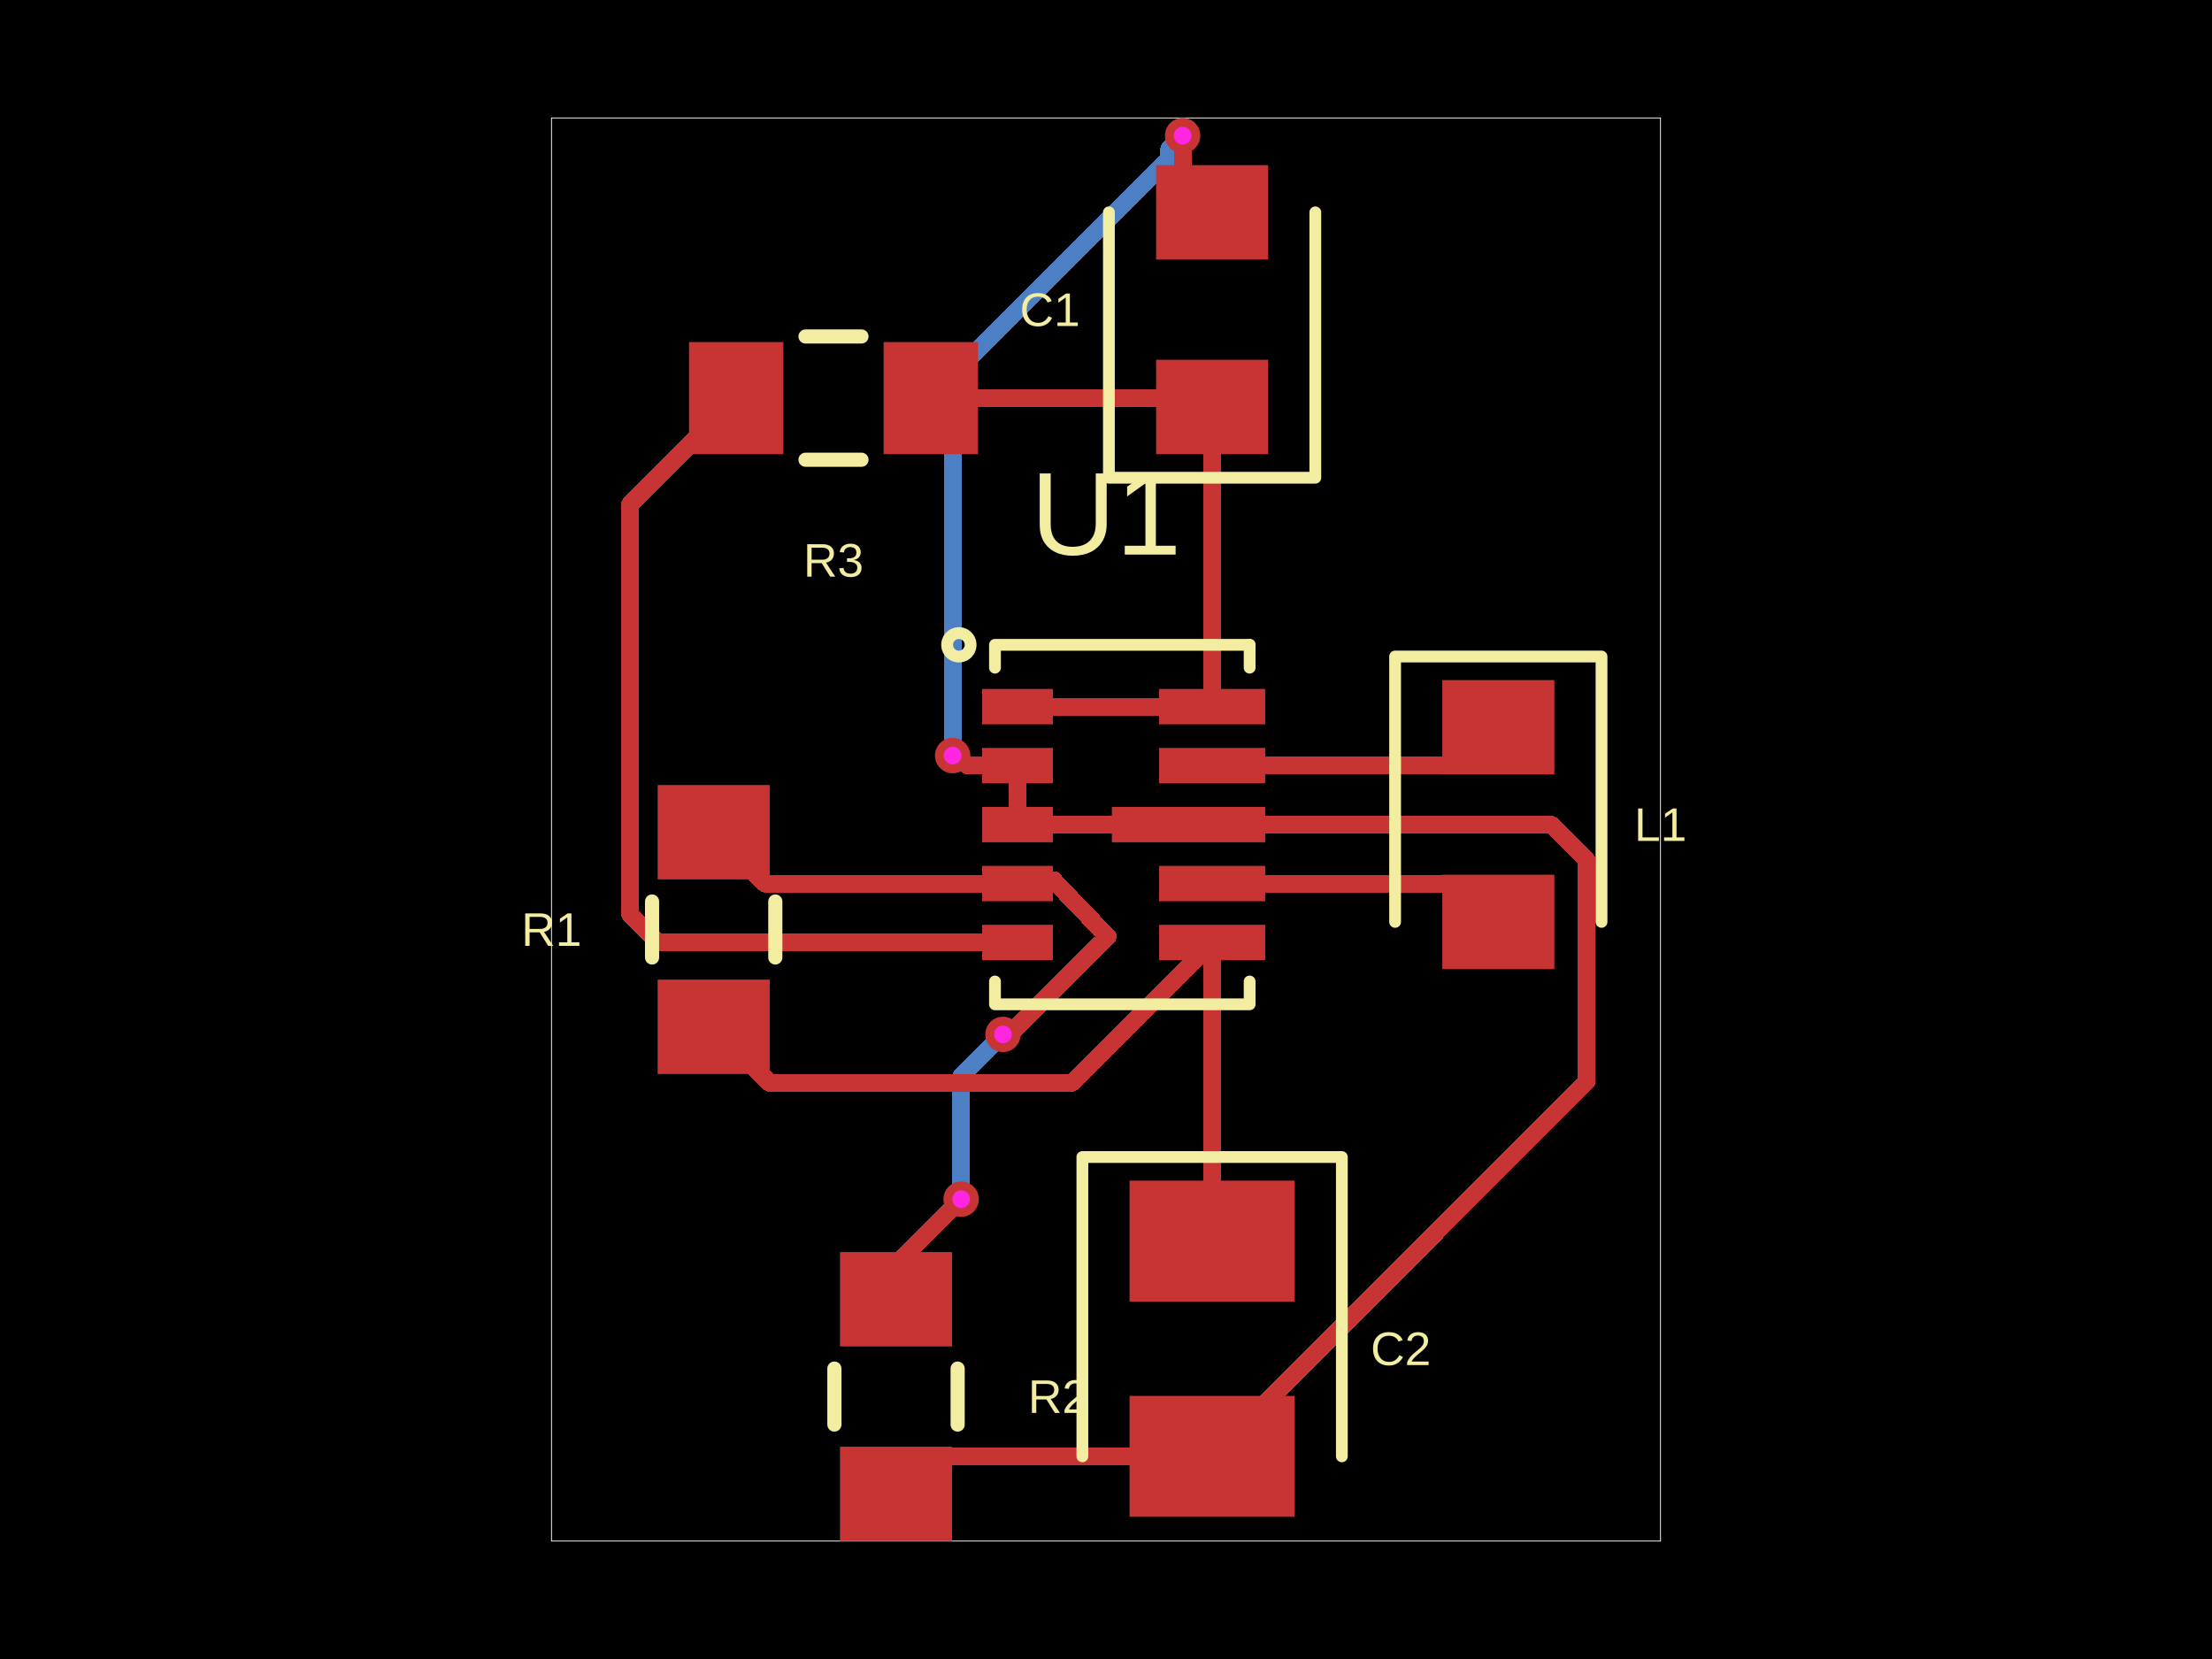
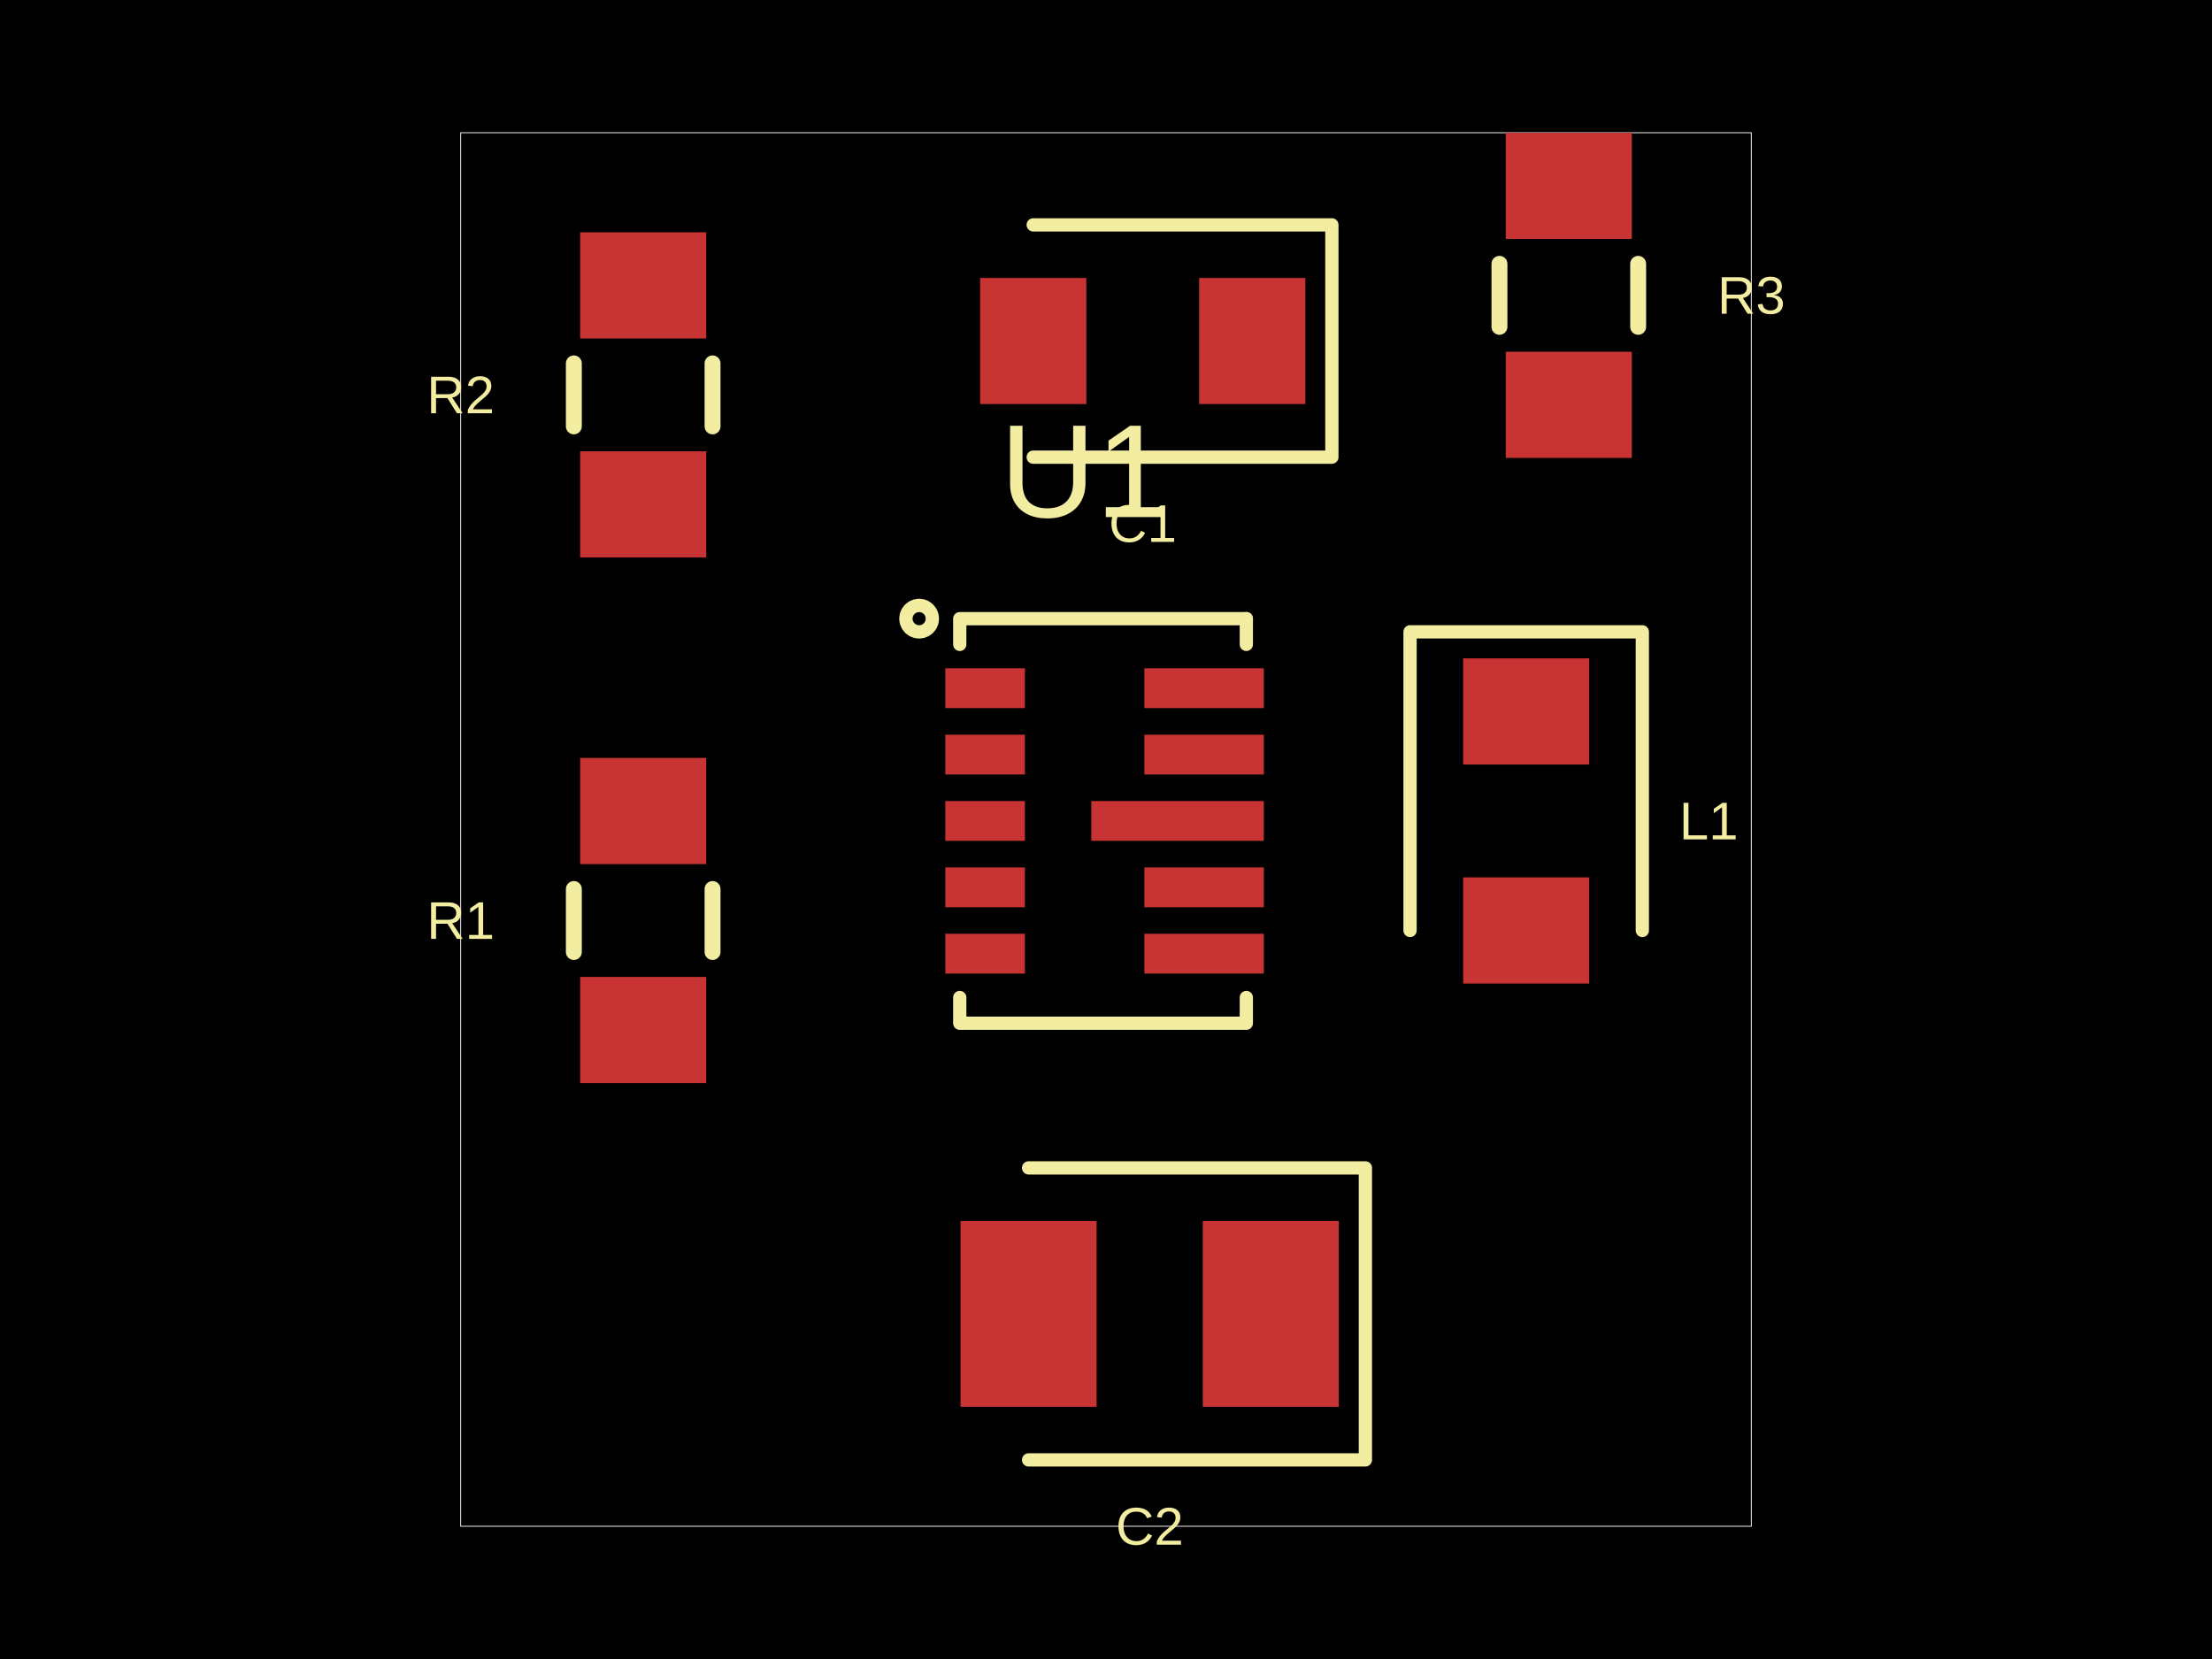
<svg xmlns="http://www.w3.org/2000/svg" width="800" height="600">
  <style />
  <rect class="boundary" x="0" y="0" fill="#000" width="800" height="600" data-type="pcb_background" data-pcb-layer="global" />
-   <rect class="pcb-boundary" fill="none" stroke="#fff" stroke-width="0.3" x="199.459" y="42.657" width="401.082" height="514.685" data-type="pcb_boundary" data-pcb-layer="global" />
-   <path class="pcb-trace" stroke="rgb(77, 127, 196)" fill="none" d="M 344.534 273.263 L 344.534 135.645" stroke-width="6.399" stroke-linecap="round" stroke-linejoin="round" shape-rendering="crispEdges" data-type="pcb_trace" data-pcb-layer="bottom" />
-   <path class="pcb-trace" stroke="rgb(77, 127, 196)" fill="none" d="M 344.534 135.645 L 422.828 57.351" stroke-width="6.399" stroke-linecap="round" stroke-linejoin="round" shape-rendering="crispEdges" data-type="pcb_trace" data-pcb-layer="bottom" />
-   <path class="pcb-trace" stroke="rgb(77, 127, 196)" fill="none" d="M 422.828 57.351 L 422.828 53.943" stroke-width="6.399" stroke-linecap="round" stroke-linejoin="round" shape-rendering="crispEdges" data-type="pcb_trace" data-pcb-layer="bottom" />
-   <path class="pcb-trace" stroke="rgb(77, 127, 196)" fill="none" d="M 422.828 53.943 L 427.716 49.056" stroke-width="6.399" stroke-linecap="round" stroke-linejoin="round" shape-rendering="crispEdges" data-type="pcb_trace" data-pcb-layer="bottom" />
-   <path class="pcb-trace" stroke="rgb(77, 127, 196)" fill="none" d="M 362.748 374.105 L 361.353 375.501" stroke-width="6.399" stroke-linecap="round" stroke-linejoin="round" shape-rendering="crispEdges" data-type="pcb_trace" data-pcb-layer="bottom" />
-   <path class="pcb-trace" stroke="rgb(77, 127, 196)" fill="none" d="M 361.353 375.501 L 347.605 389.249" stroke-width="6.399" stroke-linecap="round" stroke-linejoin="round" shape-rendering="crispEdges" data-type="pcb_trace" data-pcb-layer="bottom" />
-   <path class="pcb-trace" stroke="rgb(77, 127, 196)" fill="none" d="M 347.605 389.249 L 347.605 433.698" stroke-width="6.399" stroke-linecap="round" stroke-linejoin="round" shape-rendering="crispEdges" data-type="pcb_trace" data-pcb-layer="bottom" />
-   <rect class="pcb-pad" fill="rgb(200, 52, 52)" x="419.182" y="249.162" width="38.392" height="12.797" data-type="pcb_smtpad" data-pcb-layer="top" data-pad-name="U1.VIN" data-pad-net-name="VIN" />
-   <rect class="pcb-pad" fill="rgb(200, 52, 52)" x="419.182" y="270.496" width="38.392" height="12.797" data-type="pcb_smtpad" data-pcb-layer="top" data-pad-name="U1.L1" />
-   <rect class="pcb-pad" fill="rgb(200, 52, 52)" x="402.123" y="291.819" width="55.454" height="12.797" data-type="pcb_smtpad" data-pcb-layer="top" data-pad-name="U1.GND" data-pad-net-name="GND" />
-   <rect class="pcb-pad" fill="rgb(200, 52, 52)" x="419.182" y="313.153" width="38.392" height="12.797" data-type="pcb_smtpad" data-pcb-layer="top" data-pad-name="U1.L2" />
-   <rect class="pcb-pad" fill="rgb(200, 52, 52)" x="419.182" y="334.476" width="38.392" height="12.797" data-type="pcb_smtpad" data-pcb-layer="top" data-pad-name="U1.VOUT" data-pad-net-name="VOUT" />
-   <rect class="pcb-pad" fill="rgb(200, 52, 52)" x="355.196" y="334.476" width="25.594" height="12.797" data-type="pcb_smtpad" data-pcb-layer="top" data-pad-name="U1.PG" />
-   <rect class="pcb-pad" fill="rgb(200, 52, 52)" x="355.196" y="313.153" width="25.594" height="12.797" data-type="pcb_smtpad" data-pcb-layer="top" data-pad-name="U1.FB" />
-   <rect class="pcb-pad" fill="rgb(200, 52, 52)" x="355.196" y="291.819" width="25.594" height="12.797" data-type="pcb_smtpad" data-pcb-layer="top" data-pad-name="U1.AGND" data-pad-net-name="GND" />
-   <rect class="pcb-pad" fill="rgb(200, 52, 52)" x="355.196" y="270.496" width="25.594" height="12.797" data-type="pcb_smtpad" data-pcb-layer="top" data-pad-name="U1.MODE" data-pad-net-name="GND" />
-   <rect class="pcb-pad" fill="rgb(200, 52, 52)" x="355.196" y="249.162" width="25.594" height="12.797" data-type="pcb_smtpad" data-pcb-layer="top" data-pad-name="U1.EN" />
-   <rect class="pcb-pad" fill="rgb(200, 52, 52)" x="521.625" y="245.968" width="40.525" height="34.126" data-type="pcb_smtpad" data-pcb-layer="top" data-pad-name="L1.pin1" />
-   <rect class="pcb-pad" fill="rgb(200, 52, 52)" x="521.625" y="316.353" width="40.525" height="34.126" data-type="pcb_smtpad" data-pcb-layer="top" data-pad-name="L1.pin2" />
-   <rect class="pcb-pad" fill="rgb(200, 52, 52)" x="418.115" y="130.115" width="40.525" height="34.126" data-type="pcb_smtpad" data-pcb-layer="top" data-pad-name="C1.pin1" />
-   <rect class="pcb-pad" fill="rgb(200, 52, 52)" x="418.115" y="59.731" width="40.525" height="34.126" data-type="pcb_smtpad" data-pcb-layer="top" data-pad-name="C1.pin2" data-pad-net-name="GND" />
-   <rect class="pcb-pad" fill="rgb(200, 52, 52)" x="408.517" y="426.994" width="59.72" height="43.724" data-type="pcb_smtpad" data-pcb-layer="top" data-pad-name="C2.pin1" />
-   <rect class="pcb-pad" fill="rgb(200, 52, 52)" x="408.517" y="504.843" width="59.72" height="43.724" data-type="pcb_smtpad" data-pcb-layer="top" data-pad-name="C2.pin2" data-pad-net-name="GND" />
-   <rect class="pcb-pad" fill="rgb(200, 52, 52)" x="237.851" y="354.294" width="40.525" height="34.126" data-type="pcb_smtpad" data-pcb-layer="top" data-pad-name="R1.pin1" />
-   <rect class="pcb-pad" fill="rgb(200, 52, 52)" x="237.851" y="283.909" width="40.525" height="34.126" data-type="pcb_smtpad" data-pcb-layer="top" data-pad-name="R1.pin2" />
-   <rect class="pcb-pad" fill="rgb(200, 52, 52)" x="303.793" y="452.832" width="40.525" height="34.126" data-type="pcb_smtpad" data-pcb-layer="top" data-pad-name="R2.pin1" />
-   <rect class="pcb-pad" fill="rgb(200, 52, 52)" x="303.793" y="523.217" width="40.525" height="34.126" data-type="pcb_smtpad" data-pcb-layer="top" data-pad-name="R2.pin2" data-pad-net-name="GND" />
-   <rect class="pcb-pad" fill="rgb(200, 52, 52)" x="319.577" y="123.717" width="34.126" height="40.525" data-type="pcb_smtpad" data-pcb-layer="top" data-pad-name="R3.pin1" />
-   <rect class="pcb-pad" fill="rgb(200, 52, 52)" x="249.192" y="123.717" width="34.126" height="40.525" data-type="pcb_smtpad" data-pcb-layer="top" data-pad-name="R3.pin2" />
-   <path class="pcb-trace" stroke="rgb(200, 52, 52)" fill="none" d="M 367.993 276.894 L 367.993 276.891" stroke-width="6.399" stroke-linecap="round" stroke-linejoin="round" shape-rendering="crispEdges" data-type="pcb_trace" data-pcb-layer="top" />
-   <path class="pcb-trace" stroke="rgb(200, 52, 52)" fill="none" d="M 367.993 276.891 L 367.993 298.218" stroke-width="6.399" stroke-linecap="round" stroke-linejoin="round" shape-rendering="crispEdges" data-type="pcb_trace" data-pcb-layer="top" />
-   <path class="pcb-trace" stroke="rgb(200, 52, 52)" fill="none" d="M 429.85 298.218 L 367.993 298.218" stroke-width="6.399" stroke-linecap="round" stroke-linejoin="round" shape-rendering="crispEdges" data-type="pcb_trace" data-pcb-layer="top" />
-   <path class="pcb-trace" stroke="rgb(200, 52, 52)" fill="none" d="M 438.377 526.705 L 337.651 526.705" stroke-width="6.399" stroke-linecap="round" stroke-linejoin="round" shape-rendering="crispEdges" data-type="pcb_trace" data-pcb-layer="top" />
-   <path class="pcb-trace" stroke="rgb(200, 52, 52)" fill="none" d="M 337.651 526.705 L 324.056 540.28" stroke-width="6.399" stroke-linecap="round" stroke-linejoin="round" shape-rendering="crispEdges" data-type="pcb_trace" data-pcb-layer="top" />
-   <path class="pcb-trace" stroke="rgb(200, 52, 52)" fill="none" d="M 367.993 276.894 L 349.909 276.894" stroke-width="6.399" stroke-linecap="round" stroke-linejoin="round" shape-rendering="crispEdges" data-type="pcb_trace" data-pcb-layer="top" />
-   <path class="pcb-trace" stroke="rgb(200, 52, 52)" fill="none" d="M 349.909 276.894 L 347.617 274.603" stroke-width="6.399" stroke-linecap="round" stroke-linejoin="round" shape-rendering="crispEdges" data-type="pcb_trace" data-pcb-layer="top" />
-   <path class="pcb-trace" stroke="rgb(200, 52, 52)" fill="none" d="M 347.617 274.603 L 345.874 274.603" stroke-width="6.399" stroke-linecap="round" stroke-linejoin="round" shape-rendering="crispEdges" data-type="pcb_trace" data-pcb-layer="top" />
-   <path class="pcb-trace" stroke="rgb(200, 52, 52)" fill="none" d="M 345.874 274.603 L 344.534 273.263" stroke-width="6.399" stroke-linecap="round" stroke-linejoin="round" shape-rendering="crispEdges" data-type="pcb_trace" data-pcb-layer="top" />
-   <path class="pcb-trace" stroke="rgb(200, 52, 52)" fill="none" d="M 427.716 49.056 L 427.716 66.119" stroke-width="6.399" stroke-linecap="round" stroke-linejoin="round" shape-rendering="crispEdges" data-type="pcb_trace" data-pcb-layer="top" />
-   <path class="pcb-trace" stroke="rgb(200, 52, 52)" fill="none" d="M 427.716 66.119 L 438.377 76.794" stroke-width="6.399" stroke-linecap="round" stroke-linejoin="round" shape-rendering="crispEdges" data-type="pcb_trace" data-pcb-layer="top" />
-   <path class="pcb-trace" stroke="rgb(200, 52, 52)" fill="none" d="M 429.85 298.218 L 560.985 298.218" stroke-width="6.399" stroke-linecap="round" stroke-linejoin="round" shape-rendering="crispEdges" data-type="pcb_trace" data-pcb-layer="top" />
-   <path class="pcb-trace" stroke="rgb(200, 52, 52)" fill="none" d="M 560.985 298.218 L 573.828 311.06" stroke-width="6.399" stroke-linecap="round" stroke-linejoin="round" shape-rendering="crispEdges" data-type="pcb_trace" data-pcb-layer="top" />
-   <path class="pcb-trace" stroke="rgb(200, 52, 52)" fill="none" d="M 573.828 311.06 L 573.828 391.243" stroke-width="6.399" stroke-linecap="round" stroke-linejoin="round" shape-rendering="crispEdges" data-type="pcb_trace" data-pcb-layer="top" />
-   <path class="pcb-trace" stroke="rgb(200, 52, 52)" fill="none" d="M 573.828 391.243 L 438.377 526.705" stroke-width="6.399" stroke-linecap="round" stroke-linejoin="round" shape-rendering="crispEdges" data-type="pcb_trace" data-pcb-layer="top" />
-   <path class="pcb-trace" stroke="rgb(200, 52, 52)" fill="none" d="M 367.993 319.552 L 276.693 319.552" stroke-width="6.399" stroke-linecap="round" stroke-linejoin="round" shape-rendering="crispEdges" data-type="pcb_trace" data-pcb-layer="top" />
-   <path class="pcb-trace" stroke="rgb(200, 52, 52)" fill="none" d="M 276.693 319.552 L 258.113 300.972" stroke-width="6.399" stroke-linecap="round" stroke-linejoin="round" shape-rendering="crispEdges" data-type="pcb_trace" data-pcb-layer="top" />
-   <path class="pcb-trace" stroke="rgb(200, 52, 52)" fill="none" d="M 367.993 319.552 L 381.212 318.374" stroke-width="6.399" stroke-linecap="round" stroke-linejoin="round" shape-rendering="crispEdges" data-type="pcb_trace" data-pcb-layer="top" />
-   <path class="pcb-trace" stroke="rgb(200, 52, 52)" fill="none" d="M 381.212 318.374 L 381.212 318.608" stroke-width="6.399" stroke-linecap="round" stroke-linejoin="round" shape-rendering="crispEdges" data-type="pcb_trace" data-pcb-layer="top" />
-   <path class="pcb-trace" stroke="rgb(200, 52, 52)" fill="none" d="M 381.212 318.608 L 395.973 333.955" stroke-width="6.399" stroke-linecap="round" stroke-linejoin="round" shape-rendering="crispEdges" data-type="pcb_trace" data-pcb-layer="top" />
-   <path class="pcb-trace" stroke="rgb(200, 52, 52)" fill="none" d="M 395.973 333.955 L 400.648 338.63" stroke-width="6.399" stroke-linecap="round" stroke-linejoin="round" shape-rendering="crispEdges" data-type="pcb_trace" data-pcb-layer="top" />
-   <path class="pcb-trace" stroke="rgb(200, 52, 52)" fill="none" d="M 400.648 338.63 L 393.31 345.874" stroke-width="6.399" stroke-linecap="round" stroke-linejoin="round" shape-rendering="crispEdges" data-type="pcb_trace" data-pcb-layer="top" />
-   <path class="pcb-trace" stroke="rgb(200, 52, 52)" fill="none" d="M 393.31 345.874 L 365.078 374.105" stroke-width="6.399" stroke-linecap="round" stroke-linejoin="round" shape-rendering="crispEdges" data-type="pcb_trace" data-pcb-layer="top" />
-   <path class="pcb-trace" stroke="rgb(200, 52, 52)" fill="none" d="M 365.078 374.105 L 362.748 374.105" stroke-width="6.399" stroke-linecap="round" stroke-linejoin="round" shape-rendering="crispEdges" data-type="pcb_trace" data-pcb-layer="top" />
-   <path class="pcb-trace" stroke="rgb(200, 52, 52)" fill="none" d="M 347.605 433.698 L 345.261 436.042" stroke-width="6.399" stroke-linecap="round" stroke-linejoin="round" shape-rendering="crispEdges" data-type="pcb_trace" data-pcb-layer="top" />
-   <path class="pcb-trace" stroke="rgb(200, 52, 52)" fill="none" d="M 345.261 436.042 L 324.056 457.247" stroke-width="6.399" stroke-linecap="round" stroke-linejoin="round" shape-rendering="crispEdges" data-type="pcb_trace" data-pcb-layer="top" />
-   <path class="pcb-trace" stroke="rgb(200, 52, 52)" fill="none" d="M 324.056 457.247 L 324.056 469.895" stroke-width="6.399" stroke-linecap="round" stroke-linejoin="round" shape-rendering="crispEdges" data-type="pcb_trace" data-pcb-layer="top" />
-   <path class="pcb-trace" stroke="rgb(200, 52, 52)" fill="none" d="M 367.993 340.875 L 238.055 340.875" stroke-width="6.399" stroke-linecap="round" stroke-linejoin="round" shape-rendering="crispEdges" data-type="pcb_trace" data-pcb-layer="top" />
-   <path class="pcb-trace" stroke="rgb(200, 52, 52)" fill="none" d="M 238.055 340.875 L 227.883 330.703" stroke-width="6.399" stroke-linecap="round" stroke-linejoin="round" shape-rendering="crispEdges" data-type="pcb_trace" data-pcb-layer="top" />
-   <path class="pcb-trace" stroke="rgb(200, 52, 52)" fill="none" d="M 227.883 330.703 L 227.883 182.35" stroke-width="6.399" stroke-linecap="round" stroke-linejoin="round" shape-rendering="crispEdges" data-type="pcb_trace" data-pcb-layer="top" />
-   <path class="pcb-trace" stroke="rgb(200, 52, 52)" fill="none" d="M 227.883 182.35 L 266.255 143.979" stroke-width="6.399" stroke-linecap="round" stroke-linejoin="round" shape-rendering="crispEdges" data-type="pcb_trace" data-pcb-layer="top" />
-   <path class="pcb-trace" stroke="rgb(200, 52, 52)" fill="none" d="M 438.377 340.875 L 438.377 448.838" stroke-width="6.399" stroke-linecap="round" stroke-linejoin="round" shape-rendering="crispEdges" data-type="pcb_trace" data-pcb-layer="top" />
-   <path class="pcb-trace" stroke="rgb(200, 52, 52)" fill="none" d="M 438.377 448.838 L 438.377 448.855" stroke-width="6.399" stroke-linecap="round" stroke-linejoin="round" shape-rendering="crispEdges" data-type="pcb_trace" data-pcb-layer="top" />
-   <path class="pcb-trace" stroke="rgb(200, 52, 52)" fill="none" d="M 258.113 371.356 L 278.374 391.64" stroke-width="6.399" stroke-linecap="round" stroke-linejoin="round" shape-rendering="crispEdges" data-type="pcb_trace" data-pcb-layer="top" />
-   <path class="pcb-trace" stroke="rgb(200, 52, 52)" fill="none" d="M 278.374 391.64 L 281.696 391.64" stroke-width="6.399" stroke-linecap="round" stroke-linejoin="round" shape-rendering="crispEdges" data-type="pcb_trace" data-pcb-layer="top" />
-   <path class="pcb-trace" stroke="rgb(200, 52, 52)" fill="none" d="M 281.696 391.64 L 387.613 391.64" stroke-width="6.399" stroke-linecap="round" stroke-linejoin="round" shape-rendering="crispEdges" data-type="pcb_trace" data-pcb-layer="top" />
-   <path class="pcb-trace" stroke="rgb(200, 52, 52)" fill="none" d="M 387.613 391.64 L 438.377 340.875" stroke-width="6.399" stroke-linecap="round" stroke-linejoin="round" shape-rendering="crispEdges" data-type="pcb_trace" data-pcb-layer="top" />
-   <path class="pcb-trace" stroke="rgb(200, 52, 52)" fill="none" d="M 438.377 255.56 L 438.38 255.56" stroke-width="6.399" stroke-linecap="round" stroke-linejoin="round" shape-rendering="crispEdges" data-type="pcb_trace" data-pcb-layer="top" />
-   <path class="pcb-trace" stroke="rgb(200, 52, 52)" fill="none" d="M 438.38 255.56 L 367.993 255.56" stroke-width="6.399" stroke-linecap="round" stroke-linejoin="round" shape-rendering="crispEdges" data-type="pcb_trace" data-pcb-layer="top" />
-   <path class="pcb-trace" stroke="rgb(200, 52, 52)" fill="none" d="M 438.377 147.178 L 435.191 143.979" stroke-width="6.399" stroke-linecap="round" stroke-linejoin="round" shape-rendering="crispEdges" data-type="pcb_trace" data-pcb-layer="top" />
-   <path class="pcb-trace" stroke="rgb(200, 52, 52)" fill="none" d="M 435.191 143.979 L 336.64 143.979" stroke-width="6.399" stroke-linecap="round" stroke-linejoin="round" shape-rendering="crispEdges" data-type="pcb_trace" data-pcb-layer="top" />
-   <path class="pcb-trace" stroke="rgb(200, 52, 52)" fill="none" d="M 438.377 255.56 L 438.377 147.17" stroke-width="6.399" stroke-linecap="round" stroke-linejoin="round" shape-rendering="crispEdges" data-type="pcb_trace" data-pcb-layer="top" />
-   <path class="pcb-trace" stroke="rgb(200, 52, 52)" fill="none" d="M 438.377 147.17 L 438.377 147.178" stroke-width="6.399" stroke-linecap="round" stroke-linejoin="round" shape-rendering="crispEdges" data-type="pcb_trace" data-pcb-layer="top" />
-   <path class="pcb-trace" stroke="rgb(200, 52, 52)" fill="none" d="M 438.377 319.552 L 528.009 319.552" stroke-width="6.399" stroke-linecap="round" stroke-linejoin="round" shape-rendering="crispEdges" data-type="pcb_trace" data-pcb-layer="top" />
-   <path class="pcb-trace" stroke="rgb(200, 52, 52)" fill="none" d="M 528.009 319.552 L 541.887 333.415" stroke-width="6.399" stroke-linecap="round" stroke-linejoin="round" shape-rendering="crispEdges" data-type="pcb_trace" data-pcb-layer="top" />
-   <path class="pcb-trace" stroke="rgb(200, 52, 52)" fill="none" d="M 438.377 276.894 L 527.998 276.894" stroke-width="6.399" stroke-linecap="round" stroke-linejoin="round" shape-rendering="crispEdges" data-type="pcb_trace" data-pcb-layer="top" />
-   <path class="pcb-trace" stroke="rgb(200, 52, 52)" fill="none" d="M 527.998 276.894 L 541.887 263.031" stroke-width="6.399" stroke-linecap="round" stroke-linejoin="round" shape-rendering="crispEdges" data-type="pcb_trace" data-pcb-layer="top" />
-   <path class="pcb-silkscreen pcb-silkscreen-top" d="M 451.946 241.478 L 451.946 233.208" fill="none" stroke="#f2eda1" stroke-width="4.266" stroke-linecap="round" stroke-linejoin="round" data-pcb-component-id="pcb_component_0" data-pcb-silkscreen-path-id="pcb_silkscreen_path_0" data-type="pcb_silkscreen_path" data-pcb-layer="top" />
-   <path class="pcb-silkscreen pcb-silkscreen-top" d="M 359.849 354.957 L 359.849 363.228 L 451.946 363.228 L 451.946 354.957" fill="none" stroke="#f2eda1" stroke-width="4.266" stroke-linecap="round" stroke-linejoin="round" data-pcb-component-id="pcb_component_0" data-pcb-silkscreen-path-id="pcb_silkscreen_path_1" data-type="pcb_silkscreen_path" data-pcb-layer="top" />
-   <path class="pcb-silkscreen pcb-silkscreen-top" d="M 451.946 233.208 L 359.849 233.208 L 359.849 241.478" fill="none" stroke="#f2eda1" stroke-width="4.266" stroke-linecap="round" stroke-linejoin="round" data-pcb-component-id="pcb_component_0" data-pcb-silkscreen-path-id="pcb_silkscreen_path_2" data-type="pcb_silkscreen_path" data-pcb-layer="top" />
-   <path class="pcb-silkscreen pcb-silkscreen-top" d="M 351.058 233.208 L 350.913 234.313 L 350.486 235.342 L 349.808 236.227 L 348.924 236.905 L 347.894 237.331 L 346.789 237.477 L 345.685 237.331 L 344.655 236.905 L 343.771 236.227 L 343.092 235.342 L 342.666 234.313 L 342.52 233.208 L 342.666 232.103 L 343.092 231.073 L 343.771 230.189 L 344.655 229.511 L 345.685 229.084 L 346.789 228.939 L 347.894 229.084 L 348.924 229.511 L 349.808 230.189 L 350.486 231.073 L 350.913 232.103 L 351.058 233.208 Z" fill="none" stroke="#f2eda1" stroke-width="4.266" stroke-linecap="round" stroke-linejoin="round" data-pcb-component-id="pcb_component_0" data-pcb-silkscreen-path-id="pcb_silkscreen_path_3" data-type="pcb_silkscreen_path" data-pcb-layer="top" />
-   <text x="0" y="0" dx="0" dy="0" fill="#f2eda1" font-family="Arial, sans-serif" font-size="42.657" text-anchor="middle" dominant-baseline="central" transform="matrix(1,0,0,1,400,185.7831)" class="pcb-silkscreen-text pcb-silkscreen-top" data-pcb-silkscreen-text-id="pcb_silkscreen_text_0" stroke="none" data-type="pcb_silkscreen_text" data-pcb-layer="top">U1</text>
-   <path class="pcb-silkscreen pcb-silkscreen-top" d="M 579.212 333.415 L 579.212 237.436 L 504.562 237.436 L 504.562 333.415" fill="none" stroke="#f2eda1" stroke-width="4.266" stroke-linecap="round" stroke-linejoin="round" data-pcb-component-id="pcb_component_1" data-pcb-silkscreen-path-id="pcb_silkscreen_path_4" data-type="pcb_silkscreen_path" data-pcb-layer="top" />
-   <text x="0" y="0" dx="0" dy="0" fill="#f2eda1" font-family="Arial, sans-serif" font-size="17.063" text-anchor="middle" dominant-baseline="central" transform="matrix(1,0,0,1,600.5409,298.2231)" class="pcb-silkscreen-text pcb-silkscreen-top" data-pcb-silkscreen-text-id="pcb_silkscreen_text_1" stroke="none" data-type="pcb_silkscreen_text" data-pcb-layer="top">L1</text>
-   <path class="pcb-silkscreen pcb-silkscreen-top" d="M 401.052 76.794 L 401.052 172.773 L 475.703 172.773 L 475.703 76.794" fill="none" stroke="#f2eda1" stroke-width="4.266" stroke-linecap="round" stroke-linejoin="round" data-pcb-component-id="pcb_component_2" data-pcb-silkscreen-path-id="pcb_silkscreen_path_5" data-type="pcb_silkscreen_path" data-pcb-layer="top" />
-   <text x="0" y="0" dx="0" dy="0" fill="#f2eda1" font-family="Arial, sans-serif" font-size="17.063" text-anchor="middle" dominant-baseline="central" transform="matrix(1,0,0,1,379.7236,111.9859)" class="pcb-silkscreen-text pcb-silkscreen-top" data-pcb-silkscreen-text-id="pcb_silkscreen_text_2" stroke="none" data-type="pcb_silkscreen_text" data-pcb-layer="top">C1</text>
-   <path class="pcb-silkscreen pcb-silkscreen-top" d="M 485.301 526.705 L 485.301 418.462 L 391.454 418.462 L 391.454 526.705" fill="none" stroke="#f2eda1" stroke-width="4.266" stroke-linecap="round" stroke-linejoin="round" data-pcb-component-id="pcb_component_3" data-pcb-silkscreen-path-id="pcb_silkscreen_path_6" data-type="pcb_silkscreen_path" data-pcb-layer="top" />
-   <text x="0" y="0" dx="0" dy="0" fill="#f2eda1" font-family="Arial, sans-serif" font-size="17.063" text-anchor="middle" dominant-baseline="central" transform="matrix(1,0,0,1,506.6293,487.7803)" class="pcb-silkscreen-text pcb-silkscreen-top" data-pcb-silkscreen-text-id="pcb_silkscreen_text_3" stroke="none" data-type="pcb_silkscreen_text" data-pcb-layer="top">C2</text>
-   <path class="pcb-silkscreen pcb-silkscreen-top" d="M 235.825 346.285 L 235.825 326.043" fill="none" stroke="#f2eda1" stroke-width="5.119" stroke-linecap="round" stroke-linejoin="round" data-pcb-component-id="pcb_component_4" data-pcb-silkscreen-path-id="pcb_silkscreen_path_7" data-type="pcb_silkscreen_path" data-pcb-layer="top" />
-   <path class="pcb-silkscreen pcb-silkscreen-top" d="M 280.402 346.285 L 280.402 326.043" fill="none" stroke="#f2eda1" stroke-width="5.119" stroke-linecap="round" stroke-linejoin="round" data-pcb-component-id="pcb_component_4" data-pcb-silkscreen-path-id="pcb_silkscreen_path_8" data-type="pcb_silkscreen_path" data-pcb-layer="top" />
-   <text x="0" y="0" dx="0" dy="0" fill="#f2eda1" font-family="Arial, sans-serif" font-size="17.063" text-anchor="middle" dominant-baseline="central" transform="matrix(1,0,0,1,199.4591,336.1641)" class="pcb-silkscreen-text pcb-silkscreen-top" data-pcb-silkscreen-text-id="pcb_silkscreen_text_4" stroke="none" data-type="pcb_silkscreen_text" data-pcb-layer="top">R1</text>
-   <path class="pcb-silkscreen pcb-silkscreen-top" d="M 346.344 494.967 L 346.344 515.208" fill="none" stroke="#f2eda1" stroke-width="5.119" stroke-linecap="round" stroke-linejoin="round" data-pcb-component-id="pcb_component_5" data-pcb-silkscreen-path-id="pcb_silkscreen_path_9" data-type="pcb_silkscreen_path" data-pcb-layer="top" />
-   <path class="pcb-silkscreen pcb-silkscreen-top" d="M 301.767 494.967 L 301.767 515.208" fill="none" stroke="#f2eda1" stroke-width="5.119" stroke-linecap="round" stroke-linejoin="round" data-pcb-component-id="pcb_component_5" data-pcb-silkscreen-path-id="pcb_silkscreen_path_10" data-type="pcb_silkscreen_path" data-pcb-layer="top" />
-   <text x="0" y="0" dx="0" dy="0" fill="#f2eda1" font-family="Arial, sans-serif" font-size="17.063" text-anchor="middle" dominant-baseline="central" transform="matrix(1,0,0,1,382.7096,505.0873)" class="pcb-silkscreen-text pcb-silkscreen-top" data-pcb-silkscreen-text-id="pcb_silkscreen_text_5" stroke="none" data-type="pcb_silkscreen_text" data-pcb-layer="top">R2</text>
-   <path class="pcb-silkscreen pcb-silkscreen-top" d="M 311.568 166.267 L 291.326 166.267" fill="none" stroke="#f2eda1" stroke-width="5.119" stroke-linecap="round" stroke-linejoin="round" data-pcb-component-id="pcb_component_6" data-pcb-silkscreen-path-id="pcb_silkscreen_path_11" data-type="pcb_silkscreen_path" data-pcb-layer="top" />
-   <path class="pcb-silkscreen pcb-silkscreen-top" d="M 311.568 121.69 L 291.326 121.69" fill="none" stroke="#f2eda1" stroke-width="5.119" stroke-linecap="round" stroke-linejoin="round" data-pcb-component-id="pcb_component_6" data-pcb-silkscreen-path-id="pcb_silkscreen_path_12" data-type="pcb_silkscreen_path" data-pcb-layer="top" />
-   <text x="0" y="0" dx="0" dy="0" fill="#f2eda1" font-family="Arial, sans-serif" font-size="17.063" text-anchor="middle" dominant-baseline="central" transform="matrix(1,0,0,1,301.4473,202.6328)" class="pcb-silkscreen-text pcb-silkscreen-top" data-pcb-silkscreen-text-id="pcb_silkscreen_text_6" stroke="none" data-type="pcb_silkscreen_text" data-pcb-layer="top">R3</text>
-   <g data-type="pcb_via" data-pcb-layer="through">
-     <circle class="pcb-hole-outer" fill="rgb(200, 52, 52)" cx="344.534" cy="273.263" r="6.399" data-type="pcb_via" data-pcb-layer="top" />
-     <circle class="pcb-hole-inner" fill="#FF26E2" cx="344.534" cy="273.263" r="3.199" data-type="pcb_via" data-pcb-layer="drill" />
-   </g>
-   <g data-type="pcb_via" data-pcb-layer="through">
-     <circle class="pcb-hole-outer" fill="rgb(200, 52, 52)" cx="427.716" cy="49.056" r="6.399" data-type="pcb_via" data-pcb-layer="top" />
-     <circle class="pcb-hole-inner" fill="#FF26E2" cx="427.716" cy="49.056" r="3.199" data-type="pcb_via" data-pcb-layer="drill" />
-   </g>
-   <g data-type="pcb_via" data-pcb-layer="through">
-     <circle class="pcb-hole-outer" fill="rgb(200, 52, 52)" cx="362.748" cy="374.105" r="6.399" data-type="pcb_via" data-pcb-layer="top" />
-     <circle class="pcb-hole-inner" fill="#FF26E2" cx="362.748" cy="374.105" r="3.199" data-type="pcb_via" data-pcb-layer="drill" />
-   </g>
-   <g data-type="pcb_via" data-pcb-layer="through">
-     <circle class="pcb-hole-outer" fill="rgb(200, 52, 52)" cx="347.605" cy="433.698" r="6.399" data-type="pcb_via" data-pcb-layer="top" />
-     <circle class="pcb-hole-inner" fill="#FF26E2" cx="347.605" cy="433.698" r="3.199" data-type="pcb_via" data-pcb-layer="drill" />
-   </g>
+   <rect class="pcb-boundary" fill="none" stroke="#fff" stroke-width="0.3" x="166.614" y="48.005" width="466.771" height="503.99" data-type="pcb_boundary" data-pcb-layer="global" />
+   <rect class="pcb-pad" fill="rgb(200, 52, 52)" x="413.882" y="241.699" width="43.204" height="14.401" data-type="pcb_smtpad" data-pcb-layer="top" data-pad-name="U1.VIN" data-pad-net-name="VIN" />
+   <rect class="pcb-pad" fill="rgb(200, 52, 52)" x="413.882" y="265.707" width="43.204" height="14.401" data-type="pcb_smtpad" data-pcb-layer="top" data-pad-name="U1.L1" />
+   <rect class="pcb-pad" fill="rgb(200, 52, 52)" x="394.684" y="289.704" width="62.406" height="14.401" data-type="pcb_smtpad" data-pcb-layer="top" data-pad-name="U1.GND" data-pad-net-name="GND" />
+   <rect class="pcb-pad" fill="rgb(200, 52, 52)" x="413.882" y="313.712" width="43.204" height="14.401" data-type="pcb_smtpad" data-pcb-layer="top" data-pad-name="U1.L2" />
+   <rect class="pcb-pad" fill="rgb(200, 52, 52)" x="413.882" y="337.709" width="43.204" height="14.401" data-type="pcb_smtpad" data-pcb-layer="top" data-pad-name="U1.VOUT" data-pad-net-name="VOUT" />
+   <rect class="pcb-pad" fill="rgb(200, 52, 52)" x="341.875" y="337.709" width="28.803" height="14.401" data-type="pcb_smtpad" data-pcb-layer="top" data-pad-name="U1.PG" />
+   <rect class="pcb-pad" fill="rgb(200, 52, 52)" x="341.875" y="313.712" width="28.803" height="14.401" data-type="pcb_smtpad" data-pcb-layer="top" data-pad-name="U1.FB" />
+   <rect class="pcb-pad" fill="rgb(200, 52, 52)" x="341.875" y="289.704" width="28.803" height="14.401" data-type="pcb_smtpad" data-pcb-layer="top" data-pad-name="U1.AGND" data-pad-net-name="GND" />
+   <rect class="pcb-pad" fill="rgb(200, 52, 52)" x="341.875" y="265.707" width="28.803" height="14.401" data-type="pcb_smtpad" data-pcb-layer="top" data-pad-name="U1.MODE" data-pad-net-name="GND" />
+   <rect class="pcb-pad" fill="rgb(200, 52, 52)" x="341.875" y="241.699" width="28.803" height="14.401" data-type="pcb_smtpad" data-pcb-layer="top" data-pad-name="U1.EN" />
+   <rect class="pcb-pad" fill="rgb(200, 52, 52)" x="529.167" y="238.105" width="45.605" height="38.404" data-type="pcb_smtpad" data-pcb-layer="top" data-pad-name="L1.pin1" />
+   <rect class="pcb-pad" fill="rgb(200, 52, 52)" x="529.167" y="317.313" width="45.605" height="38.404" data-type="pcb_smtpad" data-pcb-layer="top" data-pad-name="L1.pin2" />
+   <rect class="pcb-pad" fill="rgb(200, 52, 52)" x="433.685" y="100.528" width="38.404" height="45.605" data-type="pcb_smtpad" data-pcb-layer="top" data-pad-name="C1.pin1" />
+   <rect class="pcb-pad" fill="rgb(200, 52, 52)" x="354.477" y="100.528" width="38.404" height="45.605" data-type="pcb_smtpad" data-pcb-layer="top" data-pad-name="C1.pin2" data-pad-net-name="GND" />
+   <rect class="pcb-pad" fill="rgb(200, 52, 52)" x="435.005" y="441.584" width="49.205" height="67.207" data-type="pcb_smtpad" data-pcb-layer="top" data-pad-name="C2.pin1" />
+   <rect class="pcb-pad" fill="rgb(200, 52, 52)" x="347.396" y="441.584" width="49.205" height="67.207" data-type="pcb_smtpad" data-pcb-layer="top" data-pad-name="C2.pin2" data-pad-net-name="GND" />
+   <rect class="pcb-pad" fill="rgb(200, 52, 52)" x="209.819" y="353.313" width="45.605" height="38.404" data-type="pcb_smtpad" data-pcb-layer="top" data-pad-name="R1.pin1" />
+   <rect class="pcb-pad" fill="rgb(200, 52, 52)" x="209.819" y="274.105" width="45.605" height="38.404" data-type="pcb_smtpad" data-pcb-layer="top" data-pad-name="R1.pin2" />
+   <rect class="pcb-pad" fill="rgb(200, 52, 52)" x="209.819" y="163.214" width="45.605" height="38.404" data-type="pcb_smtpad" data-pcb-layer="top" data-pad-name="R2.pin1" />
+   <rect class="pcb-pad" fill="rgb(200, 52, 52)" x="209.819" y="84.006" width="45.605" height="38.404" data-type="pcb_smtpad" data-pcb-layer="top" data-pad-name="R2.pin2" data-pad-net-name="GND" />
+   <rect class="pcb-pad" fill="rgb(200, 52, 52)" x="544.577" y="48.005" width="45.605" height="38.404" data-type="pcb_smtpad" data-pcb-layer="top" data-pad-name="R3.pin1" />
+   <rect class="pcb-pad" fill="rgb(200, 52, 52)" x="544.577" y="127.213" width="45.605" height="38.404" data-type="pcb_smtpad" data-pcb-layer="top" data-pad-name="R3.pin2" />
+   <path class="pcb-silkscreen pcb-silkscreen-top" d="M 450.753 233.052 L 450.753 223.745" fill="none" stroke="#f2eda1" stroke-width="4.8" stroke-linecap="round" stroke-linejoin="round" data-pcb-component-id="pcb_component_0" data-pcb-silkscreen-path-id="pcb_silkscreen_path_0" data-type="pcb_silkscreen_path" data-pcb-layer="top" />
+   <path class="pcb-silkscreen pcb-silkscreen-top" d="M 347.111 360.757 L 347.111 370.064 L 450.753 370.064 L 450.753 360.757" fill="none" stroke="#f2eda1" stroke-width="4.8" stroke-linecap="round" stroke-linejoin="round" data-pcb-component-id="pcb_component_0" data-pcb-silkscreen-path-id="pcb_silkscreen_path_1" data-type="pcb_silkscreen_path" data-pcb-layer="top" />
+   <path class="pcb-silkscreen pcb-silkscreen-top" d="M 450.753 223.745 L 347.111 223.745 L 347.111 233.052" fill="none" stroke="#f2eda1" stroke-width="4.8" stroke-linecap="round" stroke-linejoin="round" data-pcb-component-id="pcb_component_0" data-pcb-silkscreen-path-id="pcb_silkscreen_path_2" data-type="pcb_silkscreen_path" data-pcb-layer="top" />
+   <path class="pcb-silkscreen pcb-silkscreen-top" d="M 337.218 223.745 L 337.055 224.988 L 336.575 226.147 L 335.811 227.142 L 334.816 227.905 L 333.657 228.385 L 332.414 228.549 L 331.171 228.385 L 330.012 227.905 L 329.017 227.142 L 328.254 226.147 L 327.774 224.988 L 327.61 223.745 L 327.774 222.502 L 328.254 221.343 L 329.017 220.348 L 330.012 219.584 L 331.171 219.104 L 332.414 218.941 L 333.657 219.104 L 334.816 219.584 L 335.811 220.348 L 336.575 221.343 L 337.055 222.502 L 337.218 223.745 Z" fill="none" stroke="#f2eda1" stroke-width="4.8" stroke-linecap="round" stroke-linejoin="round" data-pcb-component-id="pcb_component_0" data-pcb-silkscreen-path-id="pcb_silkscreen_path_3" data-type="pcb_silkscreen_path" data-pcb-layer="top" />
+   <text x="0" y="0" dx="0" dy="0" fill="#f2eda1" font-family="Arial, sans-serif" font-size="48.005" text-anchor="middle" dominant-baseline="central" transform="matrix(1,0,0,1,392.2952,170.375)" class="pcb-silkscreen-text pcb-silkscreen-top" data-pcb-silkscreen-text-id="pcb_silkscreen_text_0" stroke="none" data-type="pcb_silkscreen_text" data-pcb-layer="top">U1</text>
+   <path class="pcb-silkscreen pcb-silkscreen-top" d="M 593.974 336.515 L 593.974 228.504 L 509.965 228.504 L 509.965 336.515" fill="none" stroke="#f2eda1" stroke-width="4.8" stroke-linecap="round" stroke-linejoin="round" data-pcb-component-id="pcb_component_1" data-pcb-silkscreen-path-id="pcb_silkscreen_path_4" data-type="pcb_silkscreen_path" data-pcb-layer="top" />
+   <text x="0" y="0" dx="0" dy="0" fill="#f2eda1" font-family="Arial, sans-serif" font-size="19.202" text-anchor="middle" dominant-baseline="central" transform="matrix(1,0,0,1,617.976,296.9106)" class="pcb-silkscreen-text pcb-silkscreen-top" data-pcb-silkscreen-text-id="pcb_silkscreen_text_1" stroke="none" data-type="pcb_silkscreen_text" data-pcb-layer="top">L1</text>
+   <path class="pcb-silkscreen pcb-silkscreen-top" d="M 373.679 165.334 L 481.69 165.334 L 481.69 81.326 L 373.679 81.326" fill="none" stroke="#f2eda1" stroke-width="4.8" stroke-linecap="round" stroke-linejoin="round" data-pcb-component-id="pcb_component_2" data-pcb-silkscreen-path-id="pcb_silkscreen_path_5" data-type="pcb_silkscreen_path" data-pcb-layer="top" />
+   <text x="0" y="0" dx="0" dy="0" fill="#f2eda1" font-family="Arial, sans-serif" font-size="19.202" text-anchor="middle" dominant-baseline="central" transform="matrix(1,0,0,1,413.283,189.3369)" class="pcb-silkscreen-text pcb-silkscreen-top" data-pcb-silkscreen-text-id="pcb_silkscreen_text_2" stroke="none" data-type="pcb_silkscreen_text" data-pcb-layer="top">C1</text>
+   <path class="pcb-silkscreen pcb-silkscreen-top" d="M 371.999 527.993 L 493.811 527.993 L 493.811 422.382 L 371.999 422.382" fill="none" stroke="#f2eda1" stroke-width="4.8" stroke-linecap="round" stroke-linejoin="round" data-pcb-component-id="pcb_component_3" data-pcb-silkscreen-path-id="pcb_silkscreen_path_6" data-type="pcb_silkscreen_path" data-pcb-layer="top" />
+   <text x="0" y="0" dx="0" dy="0" fill="#f2eda1" font-family="Arial, sans-serif" font-size="19.202" text-anchor="middle" dominant-baseline="central" transform="matrix(1,0,0,1,415.8033,551.9951)" class="pcb-silkscreen-text pcb-silkscreen-top" data-pcb-silkscreen-text-id="pcb_silkscreen_text_3" stroke="none" data-type="pcb_silkscreen_text" data-pcb-layer="top">C2</text>
+   <path class="pcb-silkscreen pcb-silkscreen-top" d="M 207.539 344.301 L 207.539 321.522" fill="none" stroke="#f2eda1" stroke-width="5.761" stroke-linecap="round" stroke-linejoin="round" data-pcb-component-id="pcb_component_4" data-pcb-silkscreen-path-id="pcb_silkscreen_path_7" data-type="pcb_silkscreen_path" data-pcb-layer="top" />
+   <path class="pcb-silkscreen pcb-silkscreen-top" d="M 257.704 344.301 L 257.704 321.522" fill="none" stroke="#f2eda1" stroke-width="5.761" stroke-linecap="round" stroke-linejoin="round" data-pcb-component-id="pcb_component_4" data-pcb-silkscreen-path-id="pcb_silkscreen_path_8" data-type="pcb_silkscreen_path" data-pcb-layer="top" />
+   <text x="0" y="0" dx="0" dy="0" fill="#f2eda1" font-family="Arial, sans-serif" font-size="19.202" text-anchor="middle" dominant-baseline="central" transform="matrix(1,0,0,1,166.6143,332.9112)" class="pcb-silkscreen-text pcb-silkscreen-top" data-pcb-silkscreen-text-id="pcb_silkscreen_text_4" stroke="none" data-type="pcb_silkscreen_text" data-pcb-layer="top">R1</text>
+   <path class="pcb-silkscreen pcb-silkscreen-top" d="M 207.539 154.201 L 207.539 131.422" fill="none" stroke="#f2eda1" stroke-width="5.761" stroke-linecap="round" stroke-linejoin="round" data-pcb-component-id="pcb_component_5" data-pcb-silkscreen-path-id="pcb_silkscreen_path_9" data-type="pcb_silkscreen_path" data-pcb-layer="top" />
+   <path class="pcb-silkscreen pcb-silkscreen-top" d="M 257.704 154.201 L 257.704 131.422" fill="none" stroke="#f2eda1" stroke-width="5.761" stroke-linecap="round" stroke-linejoin="round" data-pcb-component-id="pcb_component_5" data-pcb-silkscreen-path-id="pcb_silkscreen_path_10" data-type="pcb_silkscreen_path" data-pcb-layer="top" />
+   <text x="0" y="0" dx="0" dy="0" fill="#f2eda1" font-family="Arial, sans-serif" font-size="19.202" text-anchor="middle" dominant-baseline="central" transform="matrix(1,0,0,1,166.6143,142.8116)" class="pcb-silkscreen-text pcb-silkscreen-top" data-pcb-silkscreen-text-id="pcb_silkscreen_text_5" stroke="none" data-type="pcb_silkscreen_text" data-pcb-layer="top">R2</text>
+   <path class="pcb-silkscreen pcb-silkscreen-top" d="M 592.461 95.421 L 592.461 118.201" fill="none" stroke="#f2eda1" stroke-width="5.761" stroke-linecap="round" stroke-linejoin="round" data-pcb-component-id="pcb_component_6" data-pcb-silkscreen-path-id="pcb_silkscreen_path_11" data-type="pcb_silkscreen_path" data-pcb-layer="top" />
+   <path class="pcb-silkscreen pcb-silkscreen-top" d="M 542.296 95.421 L 542.296 118.201" fill="none" stroke="#f2eda1" stroke-width="5.761" stroke-linecap="round" stroke-linejoin="round" data-pcb-component-id="pcb_component_6" data-pcb-silkscreen-path-id="pcb_silkscreen_path_12" data-type="pcb_silkscreen_path" data-pcb-layer="top" />
+   <text x="0" y="0" dx="0" dy="0" fill="#f2eda1" font-family="Arial, sans-serif" font-size="19.202" text-anchor="middle" dominant-baseline="central" transform="matrix(1,0,0,1,633.3857,106.811)" class="pcb-silkscreen-text pcb-silkscreen-top" data-pcb-silkscreen-text-id="pcb_silkscreen_text_6" stroke="none" data-type="pcb_silkscreen_text" data-pcb-layer="top">R3</text>
</svg>
